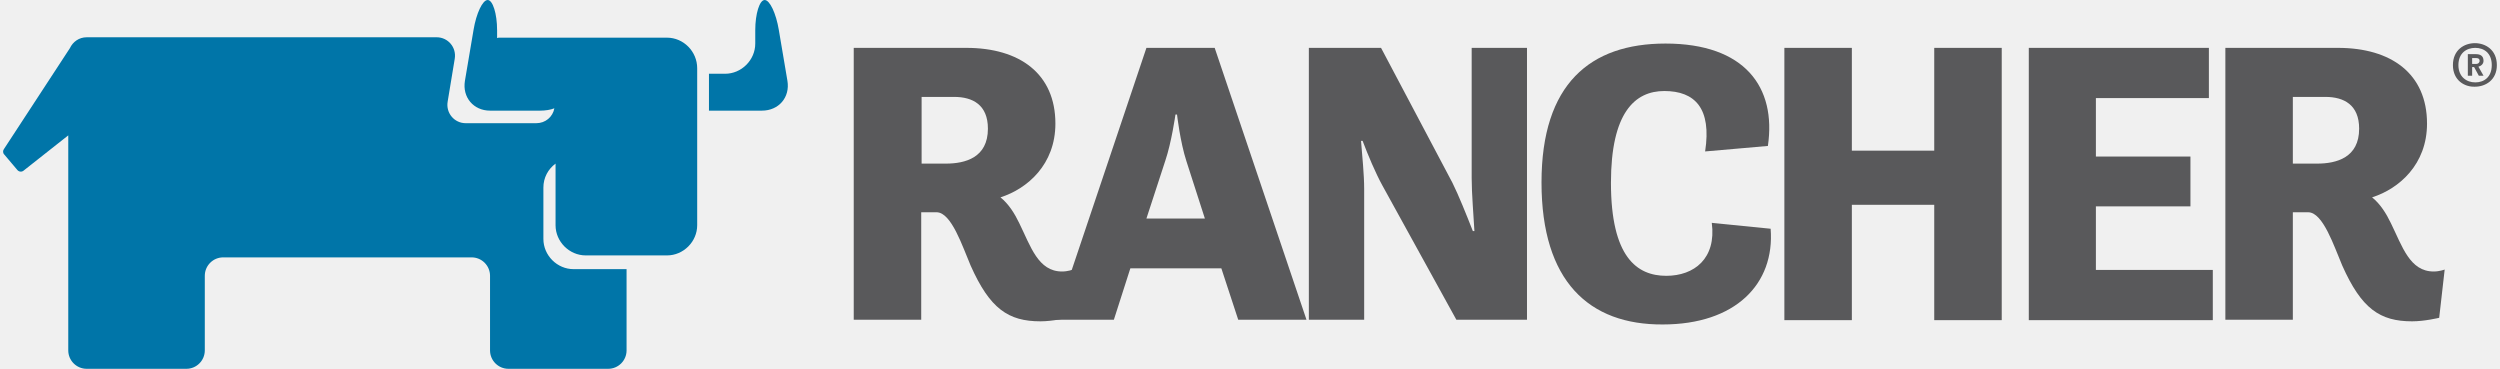
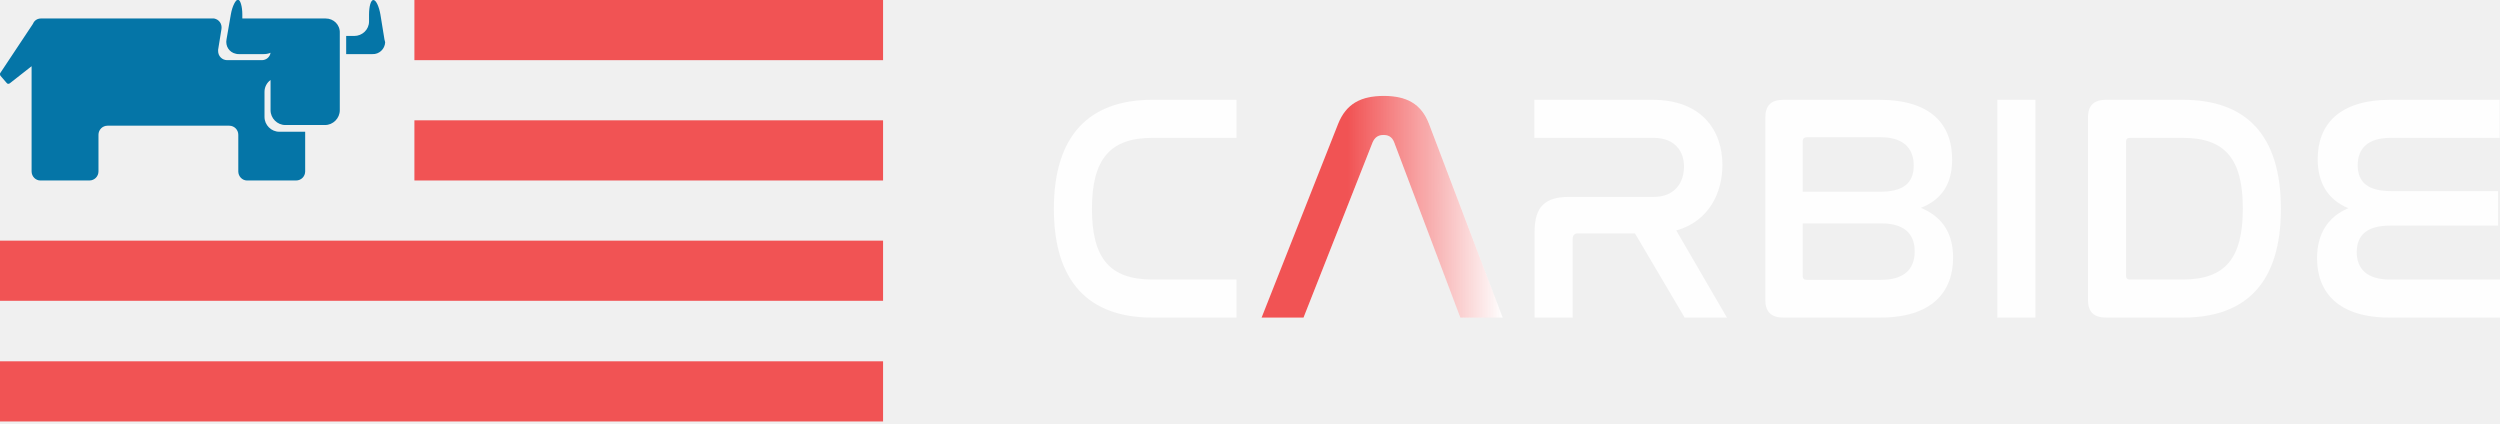
- <svg xmlns="http://www.w3.org/2000/svg" version="1.1" id="Layer_1" x="0px" y="0px" viewBox="0 0 637.2 93.8" style="enable-background:new 0 0 637.2 93.8;" xml:space="preserve">
-   <style type="text/css">
- 	.st0{fill:#0075A8;}
- 	.st1{fill:#59595B;}
- 	.st2{fill:#CCCCCC;}
- 	.st3{fill:#B3B3B3;}
- 	.st4{fill:#FFFFFF;}
- </style>
-   <g>
-     <g>
-       <path class="st0" d="M200.7,20.6l-2.2-13c-0.7-4.2-2.3-7.6-3.6-7.6c-1.3,0-2.4,3.5-2.4,7.7v3.4c0,4.2-3.5,7.7-7.7,7.7h-3.4    c-0.2,0-0.5,0-0.7,0v9.4c0.2,0,0.5,0,0.7,0h12.8C198.5,28.2,201.4,24.8,200.7,20.6" />
-       <path class="st0" d="M170,9.6h-20.8c-0.2,0-0.3,0-0.5,0h-21.3c-0.3,0-0.5,0-0.7,0.1v-2c0-4.2-1.1-7.7-2.4-7.7    c-1.3,0-2.9,3.4-3.6,7.6l-2.2,13c-0.7,4.2,2.2,7.6,6.4,7.6h12.8c1.3,0,2.6-0.2,3.6-0.6c-0.4,2.2-2.3,3.8-4.6,3.8h-18    c-2.9,0-5.1-2.6-4.6-5.5l1.8-10.9c0.5-2.9-1.7-5.5-4.6-5.5H22.1c-1.9,0-3.5,1.1-4.3,2.8L1,38c-0.3,0.4-0.3,1,0.1,1.4l3.3,3.9    c0.4,0.5,1.1,0.6,1.6,0.2l11.4-9v54.8c0,2.6,2.1,4.7,4.7,4.7h25.4c2.6,0,4.7-2.1,4.7-4.7v-19c0-2.6,2.1-4.7,4.7-4.7h63.3    c2.6,0,4.7,2.1,4.7,4.7v19c0,2.6,2.1,4.7,4.7,4.7h25.4c2.6,0,4.7-2.1,4.7-4.7V68.6h-13.5c-4.2,0-7.7-3.5-7.7-7.7V47.8    c0-2.5,1.2-4.7,3.1-6.1v15.7c0,4.2,3.5,7.7,7.7,7.7H170c4.2,0,7.7-3.5,7.7-7.7v-40C177.7,13.1,174.2,9.6,170,9.6" />
+ <svg xmlns="http://www.w3.org/2000/svg" xmlns:xlink="http://www.w3.org/1999/xlink" width="196.807mm" height="33.364mm" viewBox="0 0 196.807 33.364" version="1.1" id="svg227">
+   <defs id="defs224">
+     <linearGradient id="linearGradient23951">
+       <stop style="stop-color:#f15354;stop-opacity:1;" offset="0.357" id="stop23947" />
+       <stop style="stop-color:#f15354;stop-opacity:0;" offset="1" id="stop23949" />
+     </linearGradient>
+     <rect x="131.4" y="445.245" width="472.925" height="339.488" id="rect473" />
+     <clipPath clipPathUnits="userSpaceOnUse" id="clipPath280">
+       <rect style="fill:#000000" id="rect282" width="262.8" height="126.1" x="0" y="1.3" />
+     </clipPath>
+     <filter style="color-interpolation-filters:sRGB" id="filter224">
+       <feColorMatrix type="saturate" values="1" id="feColorMatrix222" />
+     </filter>
+     <linearGradient xlink:href="#linearGradient23951" id="linearGradient23953" x1="99.316" y1="66.293" x2="118.29" y2="66.293" gradientUnits="userSpaceOnUse" />
+   </defs>
+   <g id="layer1" transform="translate(0,-50.01717)">
+     <g id="Layer_2_1_" style="filter:url(#filter224)" clip-path="url(#clipPath280)" transform="matrix(0.2645833,0,0,0.2645833,0,49.67321)">
+       <g id="Layer_1-2">
+         <path class="st0" d="m 293.6,1.2 h 28.6 c 13.6,0 22.7,6.6 22.7,19.3 0,10.4 -7.1,16.6 -14,18.8 2,1.8 3.7,4.1 4.8,6.6 2.9,5.8 4.8,12.3 10.9,12.3 0.9,0 1.9,-0.2 2.8,-0.5 l -1.3,12.2 c -2.3,0.5 -4.6,0.8 -6.9,0.9 -8.2,0 -12.9,-3.2 -17.7,-14.2 -2,-4.9 -4.9,-13.6 -8.7,-13.6 h -3.9 V 70.4 H 293.7 V 1.2 Z m 17.2,12.5 v 17 h 6.2 c 4.9,0 10.7,-1.5 10.7,-8.9 0,-6.1 -3.9,-8.1 -8.6,-8.1 z" id="path43006" style="fill:#59595b" />
+         <path class="st0" d="m 368.1,1.2 h 17.4 l 23.4,69.3 H 391.5 L 387.2,57.3 H 364 l -4.2,13.2 h -15 z m 0,43.5 H 383 l -4.7,-14.6 c -1.1,-3.9 -1.9,-7.9 -2.4,-11.9 h -0.4 c -0.6,4 -1.4,7.9 -2.6,11.8 z" id="path43003" style="fill:#59595b" />
+         <path class="st0" d="M 409.6,1.2 H 428 l 18.2,34.4 c 1.5,3 3.6,8.2 5.2,12.3 h 0.4 C 451.6,44 451.1,38.4 451.1,34.4 V 1.2 h 14.1 v 69.3 h -18 L 428.3,36.2 c -1.9,-3.7 -3.6,-7.4 -5,-11.3 h -0.4 c 0.3,3.9 0.8,8.5 0.8,12.3 V 70.5 H 409.5 V 1.2 Z" id="path43000" style="fill:#59595b" />
+         <path class="st0" d="M 468.8,35.4 C 468.8,10.3 481.2,0 500.4,0 c 20.2,0 28.4,11.1 26.1,26.1 l -16,1.4 c 1.8,-11 -2.6,-15.4 -10.4,-15.4 -7.5,0 -13.6,5.6 -13.6,23.4 0,18.9 6.6,23.7 14.1,23.7 7.1,0 12.8,-4.4 11.6,-13.5 l 15,1.5 c 1.1,14.1 -9,24.4 -27.5,24.4 C 481,71.8 468.9,60.7 468.8,35.4" id="path42997" style="fill:#59595b" />
+         <path id="path42994" style="fill:#59595b" class="st0" d="M 549.9,1.2 V 27.4 H 571 V 1.2 h 17.1 V 70.6 H 571 V 41.2 H 549.9 V 70.6 H 532.8 V 1.2 Z" />
+         <path id="path42991" style="fill:#59595b" class="st0" d="M 638.9,1.2 V 14 h -28.7 v 14.9 h 24.1 v 12.7 h -24.1 v 16.2 h 29.7 V 70.6 H 593 V 1.2 Z" />
+         <path class="st0" d="m 643.2,1.2 h 28.5 c 13.6,0 22.7,6.6 22.7,19.3 0,10.4 -7.1,16.6 -14,18.8 2,1.8 3.7,4.1 4.8,6.6 2.9,5.8 4.8,12.3 10.9,12.3 0.9,0 1.9,-0.2 2.8,-0.5 l -1.3,12.2 c -2.3,0.5 -4.6,0.8 -6.9,0.9 -8.2,0 -12.9,-3.2 -17.8,-14.2 C 670.9,51.7 668,43 664.2,43 h -3.9 v 27.4 h -17.1 z m 17.2,12.5 v 17 h 6.2 c 4.9,0 10.7,-1.5 10.7,-8.9 0,-6.1 -3.9,-8.1 -8.6,-8.1 z" id="path42988" style="fill:#59595b" />
+         <path class="st0" d="m 293.6,92 h 21.2 v 3 h -17.9 v 12.6 h 16.6 v 3 h -16.7 v 16.8 h -3.3 V 92 Z" id="path42985" style="fill:#59595b" />
+         <path class="st0" d="M 326.4,92 H 348 v 3 h -18.4 v 12.6 h 17.2 v 3 h -17.2 v 13.8 h 19.1 v 3 H 326.3 V 92 Z" id="path42982" style="fill:#59595b" />
+         <path class="st0" d="m 360.6,92 h 11 c 2.6,-0.1 5.3,0.3 7.8,1.1 1.9,0.6 3.7,1.6 5.3,2.9 1.3,1.1 2.5,2.4 3.4,3.9 0.8,1.3 1.4,2.6 1.8,4.1 0.3,1.2 0.6,2.3 0.7,3.5 0.1,1.1 0.1,1.8 0.1,2.2 0,0.4 0,1.2 -0.1,2.2 -0.1,1.2 -0.4,2.4 -0.7,3.5 -0.4,1.4 -1,2.8 -1.8,4.1 -0.9,1.5 -2,2.8 -3.4,3.9 -1.6,1.3 -3.4,2.2 -5.3,2.9 -2.5,0.8 -5.2,1.2 -7.8,1.1 h -11 z m 3.3,32.4 h 6.8 c 2.2,0 4.4,-0.3 6.5,-0.9 1.9,-0.5 3.7,-1.4 5.3,-2.7 1.5,-1.2 2.7,-2.8 3.5,-4.6 1.7,-4.2 1.7,-8.9 0,-13.2 -0.8,-1.8 -2,-3.4 -3.5,-4.6 -1.6,-1.2 -3.4,-2.1 -5.3,-2.7 -2.1,-0.6 -4.3,-0.9 -6.5,-0.9 h -6.8 z" id="path42979" style="fill:#59595b" />
+         <path class="st0" d="m 403.1,92 h 21.6 v 3 h -18.4 v 12.6 h 17.2 v 3 h -17.2 v 13.8 h 19.1 v 3 H 403 V 92 Z" id="path42976" style="fill:#59595b" />
+         <path class="st0" d="m 437.8,92 h 9.3 c 0.5,0 1.1,0 1.9,0 0.9,0 1.7,0.1 2.6,0.3 1,0.2 1.9,0.4 2.9,0.8 1,0.4 1.8,0.9 2.6,1.6 0.8,0.7 1.4,1.7 1.9,2.7 0.5,1.2 0.8,2.6 0.8,3.9 0.1,1.4 -0.2,2.9 -0.9,4.2 -0.5,1 -1.3,2 -2.2,2.7 -0.9,0.7 -1.9,1.2 -2.9,1.5 -1,0.3 -2,0.6 -3,0.7 l 10.3,17 h -3.8 l -10,-16.8 h -6.1 v 16.8 h -3.3 V 92 Z m 3.3,15.6 h 7 c 1.4,0.1 2.9,-0.2 4.2,-0.7 0.9,-0.3 1.8,-0.9 2.5,-1.6 0.6,-0.6 1,-1.2 1.2,-2 0.4,-1.3 0.4,-2.7 0,-4 -0.3,-0.8 -0.7,-1.4 -1.2,-2 -0.7,-0.7 -1.6,-1.2 -2.5,-1.6 -1.4,-0.5 -2.8,-0.7 -4.2,-0.7 h -7 z" id="path42973" style="fill:#59595b" />
+         <path class="st0" d="m 483.3,92 h 3.4 l 14.9,35.4 h -3.7 L 494,118 h -18.7 l -4,9.4 h -3.5 z m 1.5,3.6 -8.2,19.4 h 16.2 z" id="path42970" style="fill:#59595b" />
+         <path class="st0" d="m 511.7,92 h 3.3 v 32.4 h 16.5 v 3 h -19.8 z" id="path42967" style="fill:#59595b" />
+         <path id="path42964" style="fill:#f15354" class="st1" d="M 123.3,1.3 H 262.8 V 19.2 H 123.3 Z" />
+         <path id="path42961" style="fill:#f15354" class="st1" d="m 123.3,37.1 h 139.5 v 17.9 H 123.3 Z" />
+         <path id="path42958" style="fill:#f15354" class="st1" d="M 0,72.9 H 262.8 V 90.8 H 0 Z" />
+         <path id="path42955" style="fill:#f15354" class="st1" d="m 0,108.8 h 262.8 v 17.9 H 0 Z" />
+         <path class="st2" d="m 114.4,13.1 -1.2,-7.4 c -0.4,-2.4 -1.3,-4.4 -2.1,-4.4 -0.8,0 -1.3,2 -1.3,4.4 v 2 c 0,2.4 -2,4.3 -4.4,4.3 H 103 v 5.4 h 7.8 c 2,0.1 3.7,-1.5 3.8,-3.5 -0.1,-0.3 -0.1,-0.6 -0.2,-0.8" id="path42952" style="fill:#0575a7" />
+         <path class="st2" d="M 96.9,6.8 H 72.5 c -0.1,0 -0.3,0 -0.4,0 V 5.6 c 0,-2.4 -0.6,-4.4 -1.3,-4.4 -0.7,0 -1.7,2 -2.1,4.3 L 67.4,13 c -0.4,2 0.8,3.9 2.8,4.3 0.3,0.1 0.6,0.1 0.9,0.1 h 7.3 c 0.7,0 1.4,-0.1 2.1,-0.4 -0.2,1.3 -1.3,2.2 -2.6,2.2 H 67.6 c -1.5,0 -2.7,-1.2 -2.7,-2.7 0,0 0,0 0,0 0,-0.1 0,-0.3 0,-0.4 l 1,-6.2 c 0.2,-1.5 -0.7,-2.8 -2.2,-3.1 0,0 0,0 0,0 -0.1,0 -0.3,0 -0.4,0 H 12.2 c -1.1,0 -2,0.6 -2.4,1.6 L 0.1,23 c -0.2,0.2 -0.1,0.6 0,0.8 L 2,26 c 0.2,0.3 0.6,0.3 0.9,0.1 L 9.4,21 v 31.3 c 0,1.5 1.2,2.7 2.6,2.7 0,0 0,0 0.1,0 h 14.5 c 1.5,0 2.7,-1.2 2.7,-2.7 V 41.4 c 0,-1.5 1.2,-2.7 2.7,-2.7 0,0 0,0 0,0 h 36.2 c 1.5,0 2.7,1.2 2.7,2.7 0,0 0,0 0,0 v 10.9 c 0,1.5 1.2,2.7 2.6,2.7 0,0 0,0 0.1,0 h 14.5 c 1.5,0 2.7,-1.2 2.7,-2.7 v 0 -11.8 h -7.7 c -2.4,0 -4.4,-2 -4.4,-4.4 0,0 0,0 0,0 v -7.5 c 0,-1.4 0.7,-2.7 1.8,-3.5 v 9 c 0,2.4 2,4.4 4.4,4.4 h 11.8 c 2.4,0 4.4,-2 4.4,-4.4 v -23 C 101.2,8.7 99.3,6.8 96.9,6.8" id="path42949" style="fill:#0575a7" />
+       </g>
    </g>
-     <g>
-       <g>
-         <path class="st1" d="M217.7,12.2h28.6c13.6,0,22.7,6.6,22.7,19.3c0,10.4-7.1,16.6-14,18.8c2.1,1.7,3.6,4.1,4.8,6.6     c2.9,5.9,4.8,12.3,10.9,12.3c1.5,0,2.8-0.5,2.8-0.5L272.1,81c0,0-3.7,0.9-6.9,0.9c-8.2,0-12.9-3.2-17.8-14.2     c-2.1-4.9-4.9-13.6-8.7-13.6h-3.9v27.4h-17.2V12.2z M234.9,24.7v17h6.2c4.9,0,10.7-1.5,10.7-8.9c0-6.1-3.9-8.1-8.6-8.1H234.9z" />
-         <path class="st1" d="M292.2,12.2h17.4l23.4,69.3h-17.4l-4.3-13.1h-23.2l-4.2,13.1h-15L292.2,12.2z M292.2,55.7h14.9l-4.7-14.6     c-1.6-4.9-2.4-11.9-2.4-11.9h-0.4c0,0-1,7.1-2.6,11.8L292.2,55.7z" />
-         <path class="st1" d="M333.6,12.2H352l18.2,34.4c1.5,3,3.6,8.2,5.2,12.3h0.4c-0.2-3.9-0.7-9.4-0.7-13.5V12.2h14.1v69.3h-18     l-18.9-34.3c-1.7-3.1-3.6-7.6-5-11.3h-0.4c0.3,3.9,0.8,8.5,0.8,12.3v33.3h-14.1V12.2z" />
-         <path class="st1" d="M392.9,46.5c0-25.1,12.4-35.4,31.6-35.4c20.2,0,28.3,11.1,26.1,26.1l-16,1.4c1.7-11-2.6-15.4-10.4-15.4     c-7.5,0-13.6,5.5-13.6,23.4c0,18.9,6.6,23.7,14.1,23.7c7.1,0,12.8-4.4,11.6-13.5l15,1.5c1.1,14.1-9,24.4-27.5,24.4     C405,82.8,392.9,71.7,392.9,46.5" />
-         <polygon class="st1" points="454.8,12.2 472,12.2 472,38.4 493,38.4 493,12.2 510.2,12.2 510.2,81.6 493,81.6 493,52.2 472,52.2      472,81.6 454.8,81.6    " />
-         <polygon class="st1" points="517.1,12.2 563,12.2 563,25 534.2,25 534.2,39.9 558.3,39.9 558.3,52.6 534.2,52.6 534.2,68.8      564,68.8 564,81.6 517.1,81.6    " />
-         <path class="st1" d="M567.3,12.2h28.6c13.6,0,22.7,6.6,22.7,19.3c0,10.4-7.1,16.6-14,18.8c2.1,1.7,3.6,4.1,4.8,6.6     c2.9,5.9,4.8,12.3,10.9,12.3c1.5,0,2.8-0.5,2.8-0.5L621.7,81c0,0-3.7,0.9-6.9,0.9c-8.2,0-12.9-3.2-17.8-14.2     c-2.1-4.9-4.9-13.6-8.7-13.6h-3.9v27.4h-17.2V12.2z M584.4,24.7v17h6.2c4.9,0,10.7-1.5,10.7-8.9c0-6.1-3.9-8.1-8.6-8.1H584.4z" />
-       </g>
-       <g>
-         <path class="st1" d="M625.2,16.6c0-3.9,2.9-5.6,5.6-5.6c2.7,0,5.6,1.7,5.6,5.6c0,3.8-2.9,5.5-5.6,5.5     C628.2,22.2,625.2,20.5,625.2,16.6z M635.1,16.6c0-3.1-2-4.4-4.2-4.4c-2.2,0-4.3,1.3-4.3,4.4c0,3,2.1,4.4,4.3,4.4     C633.1,21,635.1,19.7,635.1,16.6z M629,13.8h2c1,0,2,0.3,2,1.7c0,0.8-0.6,1.3-1.3,1.5l1.3,2.3h-1.2l-1.2-2.2h-0.5v2.2H629V13.8z      M631.1,16.3c0.5,0,0.9-0.3,0.9-0.8c0-0.6-0.5-0.7-0.9-0.7h-1v1.5H631.1z" />
-       </g>
+     <g aria-label="CARBIDE" transform="matrix(0.2645833,0,0,0.2645833,46.74974,-50.08454)" id="text471" style="font-size:96px;white-space:pre;fill:#fefefe;fill-opacity:1">
+       <path d="m 166.152,408.03 c -18.816,0 -29.28,10.656 -29.28,32.448 0,21.696 10.368,32.352 29.28,32.352 h 25.056 v -11.328 h -25.056 c -12.576,0 -17.952,-6.24 -17.952,-21.024 0,-14.88 5.472,-21.12 17.952,-21.12 h 25.056 v -11.328 z" style="-inkscape-font-specification:Nasalization;fill:#fefefe;fill-opacity:1" id="path43027" />
+       <path d="m 231.72,420.702 c 0.672,-1.536 1.728,-2.208 3.264,-2.208 1.536,0 2.592,0.672 3.168,2.208 l 19.68,52.128 h 12.576 l -21.888,-57.6 c -2.304,-6.048 -6.72,-8.352 -13.44,-8.352 -6.816,0 -11.232,2.304 -13.632,8.352 l -22.752,57.6 h 12.48 z" style="-inkscape-font-specification:Nasalization;fill:#fefefe;fill-opacity:1" id="path43024" />
+       <path d="m 279.816,408.03 v 11.328 h 35.52 c 6.24,0 9.024,3.936 9.024,8.544 0,4.608 -2.592,9.024 -9.024,9.024 h -25.248 c -7.104,0 -10.176,2.976 -10.176,10.272 v 25.632 h 11.328 v -23.424 c 0,-1.152 0.576,-1.632 1.632,-1.632 h 16.896 l 14.784,25.056 h 12.576 l -15.072,-25.92 c 9.888,-2.784 13.728,-11.424 13.728,-19.488 0,-10.368 -6.24,-19.392 -20.832,-19.392 z" style="-inkscape-font-specification:Nasalization;fill:#fefefe;fill-opacity:1" id="path43021" />
+       <path d="m 353.928,408.03 c -3.648,0 -5.376,1.728 -5.376,5.28 v 54.24 c 0,3.552 1.728,5.28 5.376,5.28 h 28.8 c 15.264,0 21.696,-7.488 21.696,-17.856 0,-7.488 -3.456,-12.288 -9.6,-14.784 6.048,-2.4 9.312,-6.912 9.312,-14.4 0,-10.56 -6.432,-17.76 -21.696,-17.76 z m 5.76,36.768 h 23.328 c 6.624,0 9.984,2.88 9.984,8.352 0,5.28 -3.168,8.448 -9.984,8.448 h -22.08 c -0.768,0 -1.248,-0.288 -1.248,-1.056 z m 0,-24.48 c 0,-0.768 0.48,-1.152 1.248,-1.152 h 21.888 c 6.912,0 9.888,3.36 9.888,8.448 0,5.28 -3.264,7.776 -9.984,7.776 h -23.04 z" style="-inkscape-font-specification:Nasalization;fill:#fefefe;fill-opacity:1" id="path43018" />
+       <path d="m 417.576,408.03 v 64.8 h 11.328 v -64.8 z" style="-inkscape-font-specification:Nasalization;fill:#fefefe;fill-opacity:1" id="path43015" />
+       <path d="m 449.928,408.03 c -3.648,0 -5.376,1.728 -5.376,5.28 v 54.24 c 0,3.552 1.728,5.28 5.376,5.28 h 22.848 c 19.008,0 29.184,-10.56 29.184,-32.352 0,-21.888 -10.272,-32.448 -29.184,-32.448 z m 5.952,12.48 c 0,-0.864 0.384,-1.152 1.248,-1.152 h 15.648 c 12.576,0 17.856,6.24 17.856,21.024 0,14.88 -5.28,21.12 -17.856,21.12 h -15.648 c -0.864,0 -1.248,-0.288 -1.248,-1.152 z" style="-inkscape-font-specification:Nasalization;fill:#fefefe;fill-opacity:1" id="path43012" />
+       <path d="m 534.6,408.03 c -15.264,0 -21.696,7.296 -21.696,17.664 0,7.104 3.072,12.096 9.12,14.592 -5.952,2.496 -9.312,7.488 -9.312,14.88 0,10.08 6.24,17.664 21.6,17.664 h 32.832 v -11.328 h -32.832 c -6.624,0 -9.792,-3.072 -9.792,-8.16 0,-5.28 3.36,-7.872 9.888,-7.872 h 32.16 v -10.272 h -31.872 c -6.528,0 -9.888,-2.4 -9.888,-7.68 0,-4.992 2.976,-8.16 9.792,-8.16 h 32.448 v -11.328 z" style="-inkscape-font-specification:Nasalization;fill:#fefefe;fill-opacity:1" id="path43009" />
+     </g>
+     <g aria-label="A" id="text939" style="font-size:25.4px;font-family:Nasalization;-inkscape-font-specification:Nasalization;fill:url(#linearGradient23953);stroke-width:0.265">
+       <path d="m 108.054,61.226 c 0.178,-0.406 0.457,-0.584 0.864,-0.584 0.406,0 0.686,0.178 0.838,0.584 l 5.207,13.792 h 3.327 l -5.791,-15.24 c -0.61,-1.6 -1.778,-2.21 -3.556,-2.21 -1.803,0 -2.972,0.61 -3.607,2.21 l -6.02,15.24 h 3.302 z" id="path43030" />
    </g>
  </g>
</svg>
